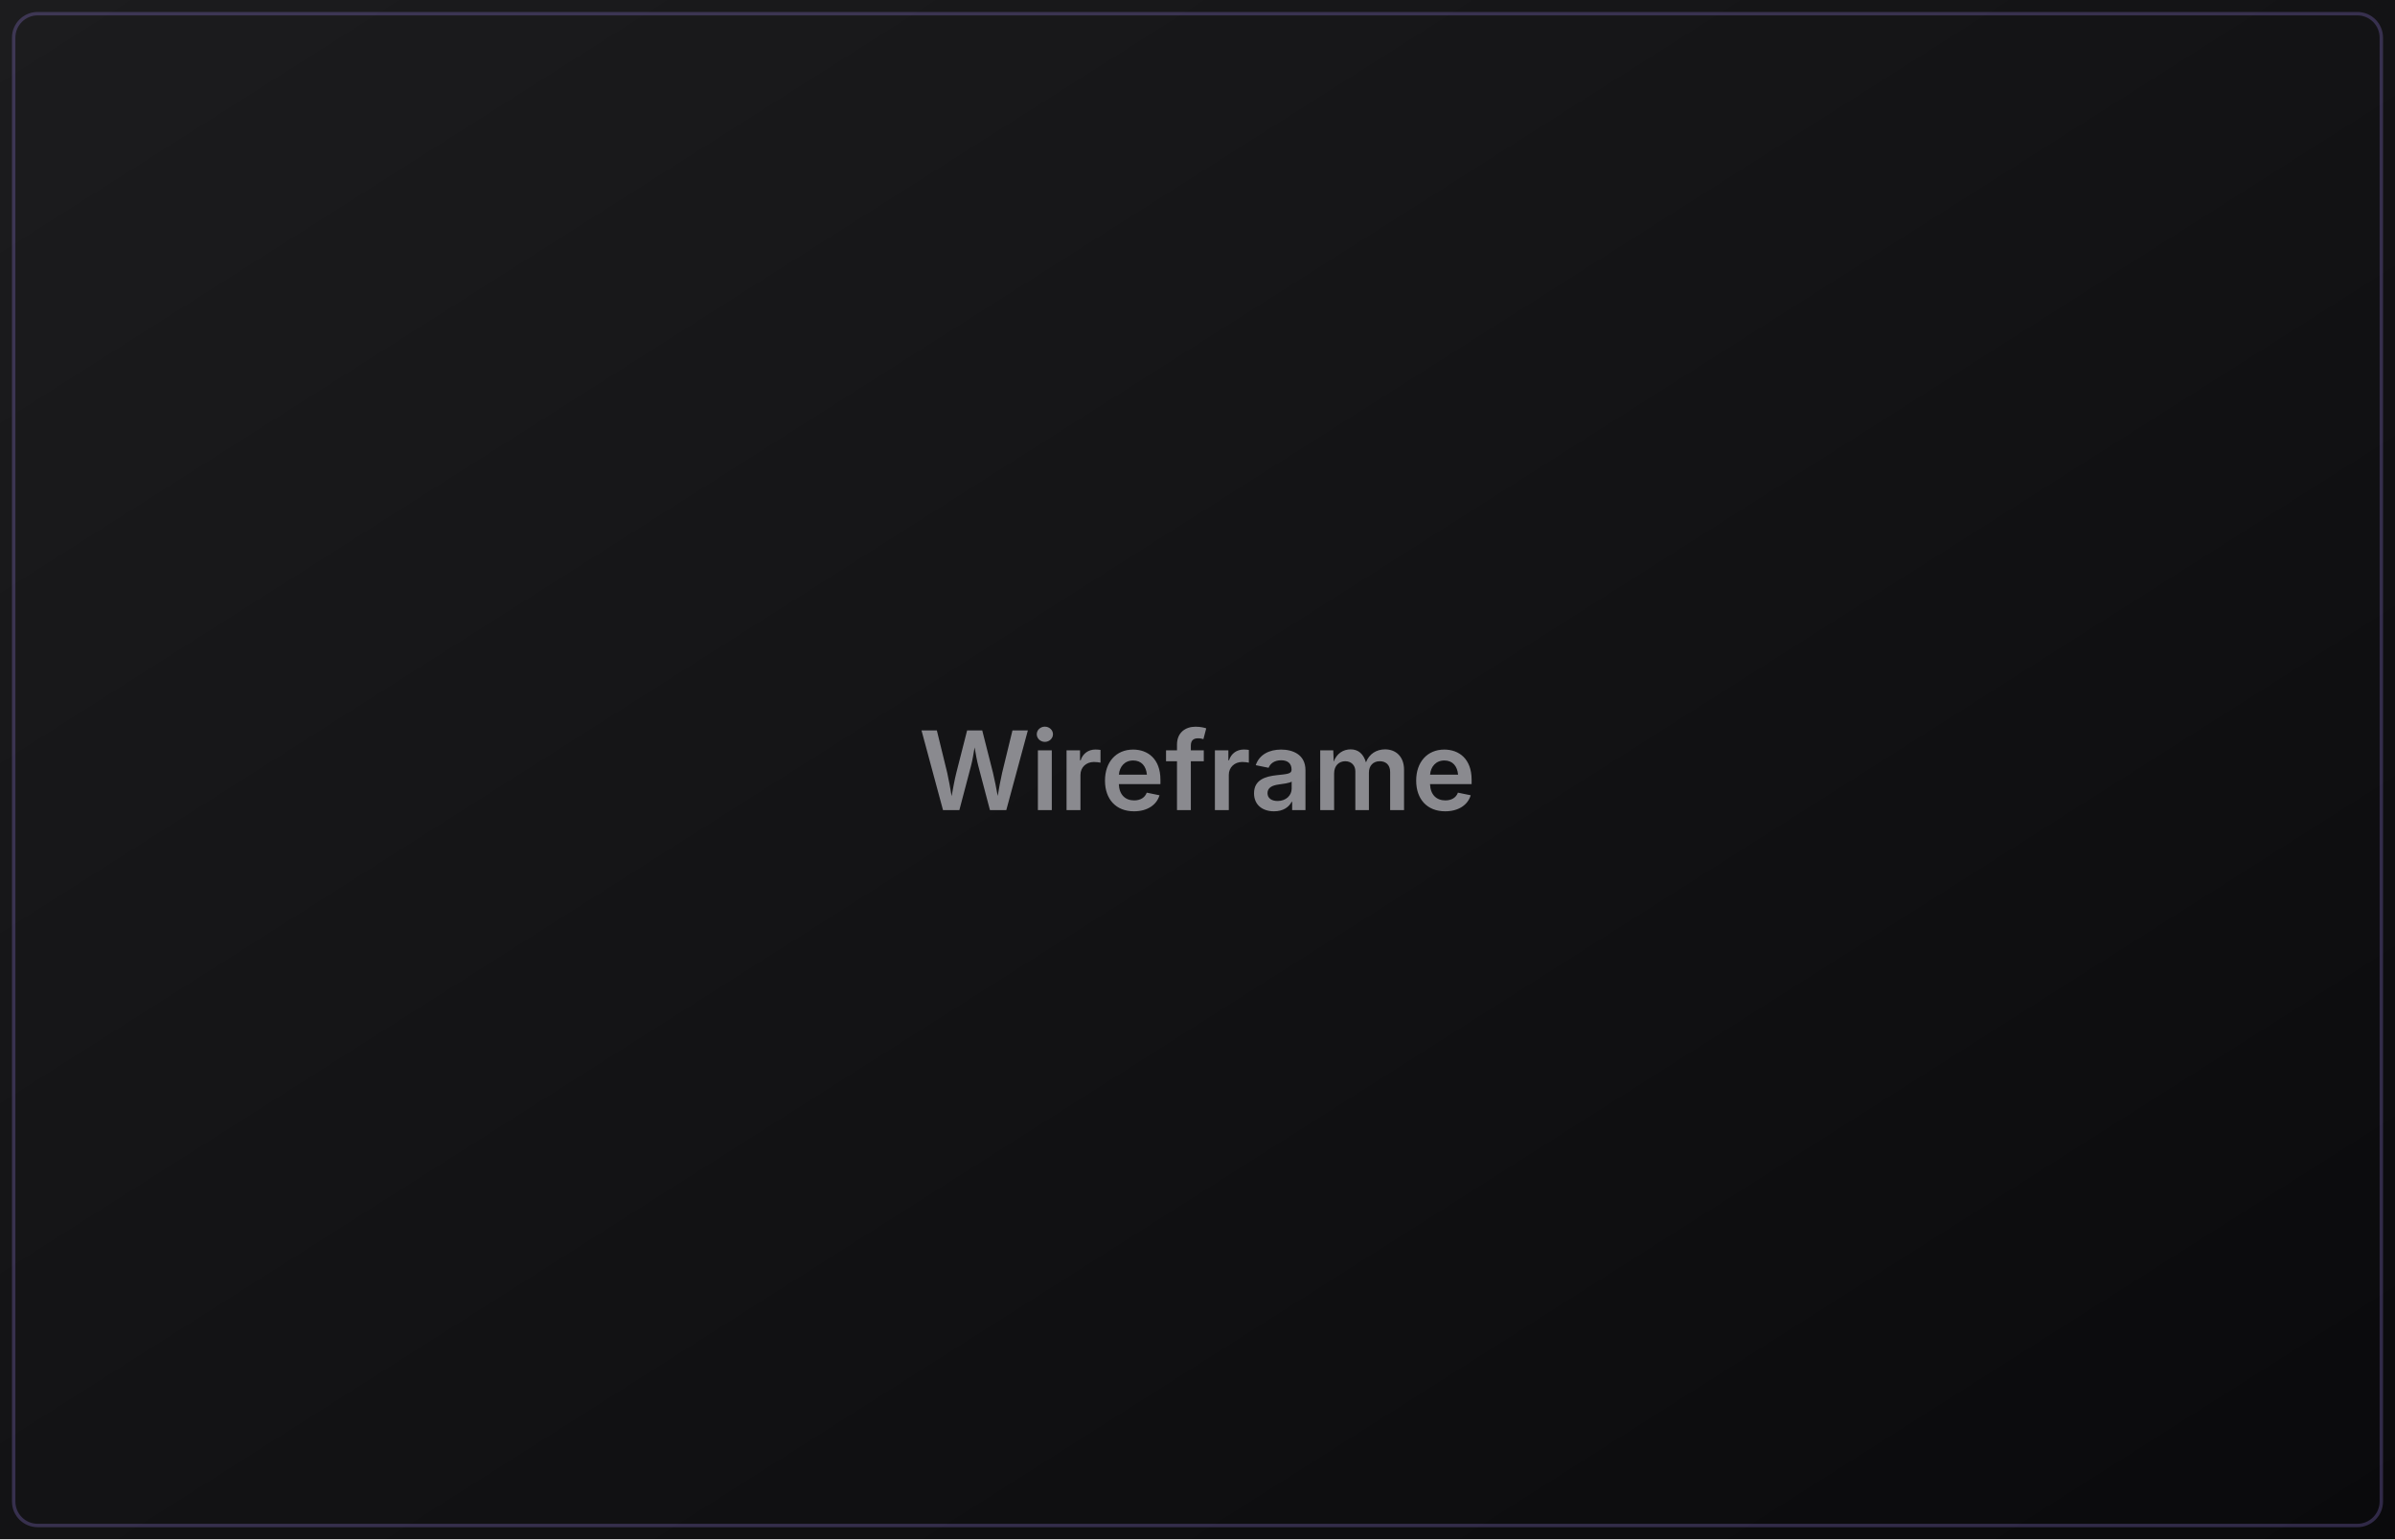
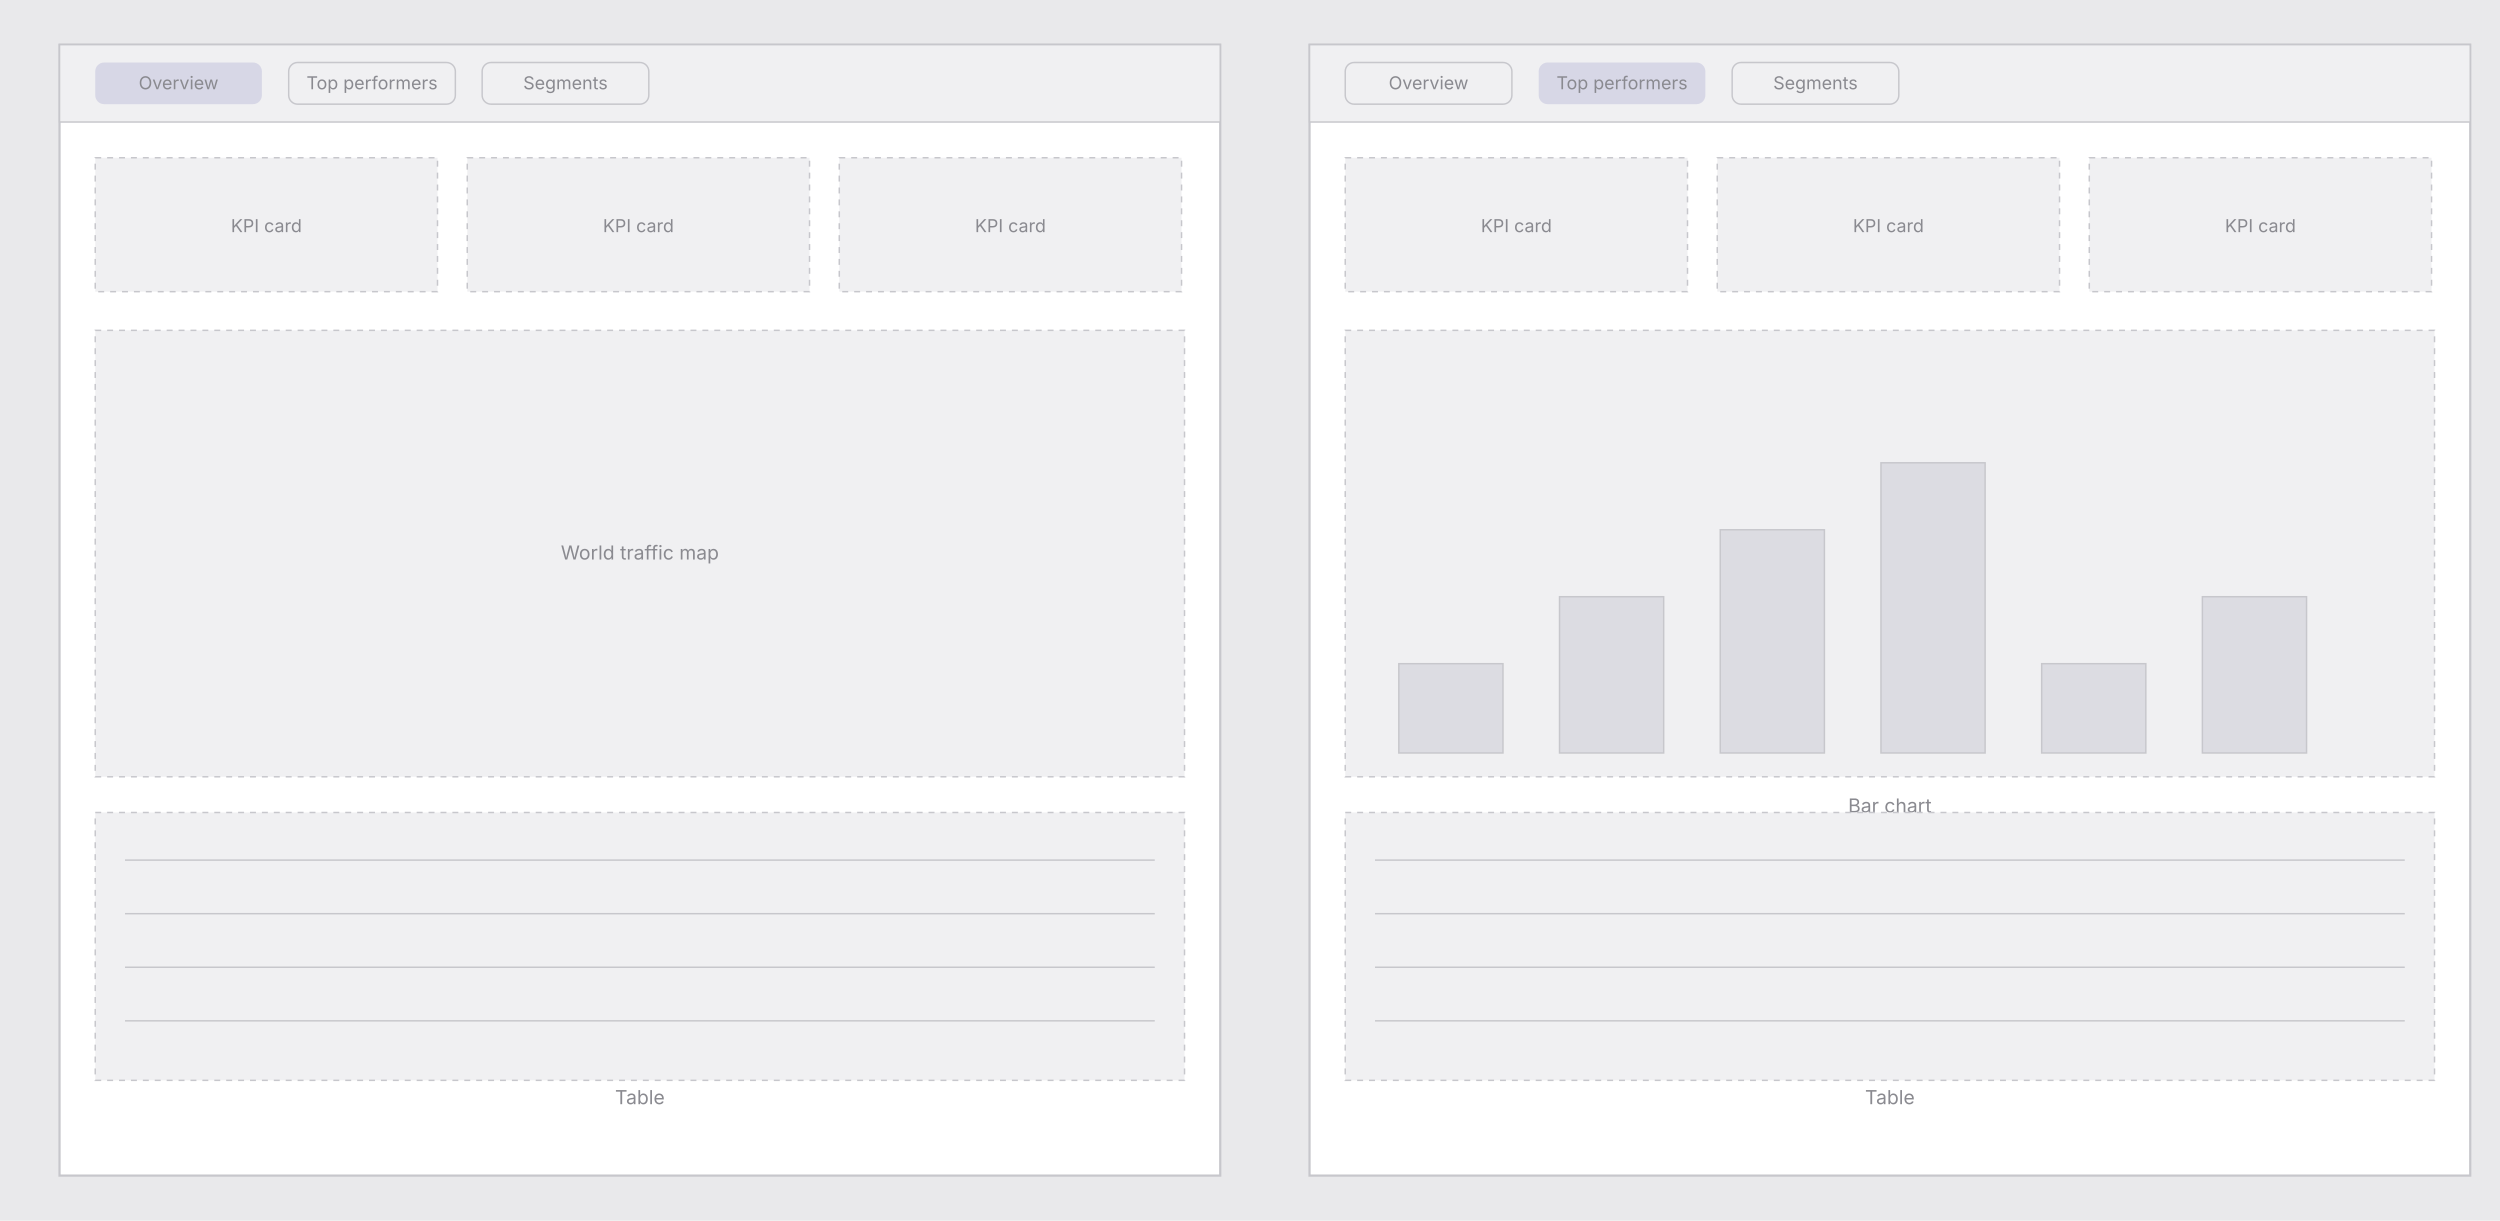
- <svg xmlns="http://www.w3.org/2000/svg" width="1400" height="900" viewBox="0 0 1400 900" role="img" aria-label="Wireframe">
-   <defs>
-     <linearGradient id="g" x1="0" y1="0" x2="1" y2="1">
-       <stop offset="0" stop-color="#1c1c1e" />
-       <stop offset="1" stop-color="#0a0a0c" />
-     </linearGradient>
-   </defs>
-   <rect width="1400" height="900" fill="url(#g)" />
-   <rect x="8" y="8" width="1384" height="884" fill="none" stroke="#a78bfa" stroke-opacity="0.25" stroke-width="2" rx="14" />
-   <text x="50%" y="50%" fill="#8a8a8f" font-family="Inter,system-ui,sans-serif" font-size="64" font-weight="600" text-anchor="middle" dominant-baseline="middle">Wireframe</text>
+ <svg xmlns="http://www.w3.org/2000/svg" width="1680" height="820" viewBox="0 0 1680 820" role="img" aria-label="Wireframe board: Overview and Top Performers tabs">
+   <rect width="1680" height="820" fill="#e9e9eb" />
+   <rect x="40" y="30" width="780" height="760" fill="#ffffff" stroke="#c7c7cc" stroke-width="1.5" />
+   <rect x="40" y="30" width="780" height="52" fill="#f0f0f2" stroke="#c7c7cc" />
+   <rect x="64" y="42" width="112" height="28" rx="6" fill="#d7d7e6" stroke="none" />
+   <text x="120" y="60" text-anchor="middle" font-family="Inter, -apple-system, Helvetica, Arial, sans-serif" font-size="12" fill="#8a8a90">Overview</text>
+   <rect x="194" y="42" width="112" height="28" rx="6" fill="none" stroke="#c7c7cc" />
+   <text x="250" y="60" text-anchor="middle" font-family="Inter, -apple-system, Helvetica, Arial, sans-serif" font-size="12" fill="#8a8a90">Top performers</text>
+   <rect x="324" y="42" width="112" height="28" rx="6" fill="none" stroke="#c7c7cc" />
+   <text x="380" y="60" text-anchor="middle" font-family="Inter, -apple-system, Helvetica, Arial, sans-serif" font-size="12" fill="#8a8a90">Segments</text>
+   <rect x="64" y="106" width="230" height="90" fill="#f0f0f2" stroke="#c7c7cc" stroke-dasharray="4 4" />
+   <text x="179" y="156" text-anchor="middle" font-family="Inter, -apple-system, Helvetica, Arial, sans-serif" font-size="12" fill="#8a8a90">KPI card</text>
+   <rect x="314" y="106" width="230" height="90" fill="#f0f0f2" stroke="#c7c7cc" stroke-dasharray="4 4" />
+   <text x="429" y="156" text-anchor="middle" font-family="Inter, -apple-system, Helvetica, Arial, sans-serif" font-size="12" fill="#8a8a90">KPI card</text>
+   <rect x="564" y="106" width="230" height="90" fill="#f0f0f2" stroke="#c7c7cc" stroke-dasharray="4 4" />
+   <text x="679" y="156" text-anchor="middle" font-family="Inter, -apple-system, Helvetica, Arial, sans-serif" font-size="12" fill="#8a8a90">KPI card</text>
+   <rect x="64" y="222" width="732" height="300" fill="#f0f0f2" stroke="#c7c7cc" stroke-dasharray="4 4" />
+   <text x="430" y="376" text-anchor="middle" font-family="Inter, -apple-system, Helvetica, Arial, sans-serif" font-size="13" fill="#8a8a90">World traffic map</text>
+   <rect x="64" y="546" width="732" height="180" fill="#f0f0f2" stroke="#c7c7cc" stroke-dasharray="4 4" />
+   <line x1="84" y1="578" x2="776" y2="578" stroke="#c7c7cc" />
+   <line x1="84" y1="614" x2="776" y2="614" stroke="#c7c7cc" />
+   <line x1="84" y1="650" x2="776" y2="650" stroke="#c7c7cc" />
+   <line x1="84" y1="686" x2="776" y2="686" stroke="#c7c7cc" />
+   <text x="430" y="742" text-anchor="middle" font-family="Inter, -apple-system, Helvetica, Arial, sans-serif" font-size="13" fill="#8a8a90">Table</text>
+   <rect x="880" y="30" width="780" height="760" fill="#ffffff" stroke="#c7c7cc" stroke-width="1.5" />
+   <rect x="880" y="30" width="780" height="52" fill="#f0f0f2" stroke="#c7c7cc" />
+   <rect x="904" y="42" width="112" height="28" rx="6" fill="none" stroke="#c7c7cc" />
+   <text x="960" y="60" text-anchor="middle" font-family="Inter, -apple-system, Helvetica, Arial, sans-serif" font-size="12" fill="#8a8a90">Overview</text>
+   <rect x="1034" y="42" width="112" height="28" rx="6" fill="#d7d7e6" stroke="none" />
+   <text x="1090" y="60" text-anchor="middle" font-family="Inter, -apple-system, Helvetica, Arial, sans-serif" font-size="12" fill="#8a8a90">Top performers</text>
+   <rect x="1164" y="42" width="112" height="28" rx="6" fill="none" stroke="#c7c7cc" />
+   <text x="1220" y="60" text-anchor="middle" font-family="Inter, -apple-system, Helvetica, Arial, sans-serif" font-size="12" fill="#8a8a90">Segments</text>
+   <rect x="904" y="106" width="230" height="90" fill="#f0f0f2" stroke="#c7c7cc" stroke-dasharray="4 4" />
+   <text x="1019" y="156" text-anchor="middle" font-family="Inter, -apple-system, Helvetica, Arial, sans-serif" font-size="12" fill="#8a8a90">KPI card</text>
+   <rect x="1154" y="106" width="230" height="90" fill="#f0f0f2" stroke="#c7c7cc" stroke-dasharray="4 4" />
+   <text x="1269" y="156" text-anchor="middle" font-family="Inter, -apple-system, Helvetica, Arial, sans-serif" font-size="12" fill="#8a8a90">KPI card</text>
+   <rect x="1404" y="106" width="230" height="90" fill="#f0f0f2" stroke="#c7c7cc" stroke-dasharray="4 4" />
+   <text x="1519" y="156" text-anchor="middle" font-family="Inter, -apple-system, Helvetica, Arial, sans-serif" font-size="12" fill="#8a8a90">KPI card</text>
+   <rect x="904" y="222" width="732" height="300" fill="#f0f0f2" stroke="#c7c7cc" stroke-dasharray="4 4" />
+   <rect x="940" y="446" width="70" height="60" fill="#dcdce2" stroke="#c7c7cc" />
+   <rect x="1048" y="401" width="70" height="105" fill="#dcdce2" stroke="#c7c7cc" />
+   <rect x="1156" y="356" width="70" height="150" fill="#dcdce2" stroke="#c7c7cc" />
+   <rect x="1264" y="311" width="70" height="195" fill="#dcdce2" stroke="#c7c7cc" />
+   <rect x="1372" y="446" width="70" height="60" fill="#dcdce2" stroke="#c7c7cc" />
+   <rect x="1480" y="401" width="70" height="105" fill="#dcdce2" stroke="#c7c7cc" />
+   <text x="1270" y="546" text-anchor="middle" font-family="Inter, -apple-system, Helvetica, Arial, sans-serif" font-size="13" fill="#8a8a90">Bar chart</text>
+   <rect x="904" y="546" width="732" height="180" fill="#f0f0f2" stroke="#c7c7cc" stroke-dasharray="4 4" />
+   <line x1="924" y1="578" x2="1616" y2="578" stroke="#c7c7cc" />
+   <line x1="924" y1="614" x2="1616" y2="614" stroke="#c7c7cc" />
+   <line x1="924" y1="650" x2="1616" y2="650" stroke="#c7c7cc" />
+   <line x1="924" y1="686" x2="1616" y2="686" stroke="#c7c7cc" />
+   <text x="1270" y="742" text-anchor="middle" font-family="Inter, -apple-system, Helvetica, Arial, sans-serif" font-size="13" fill="#8a8a90">Table</text>
</svg>
